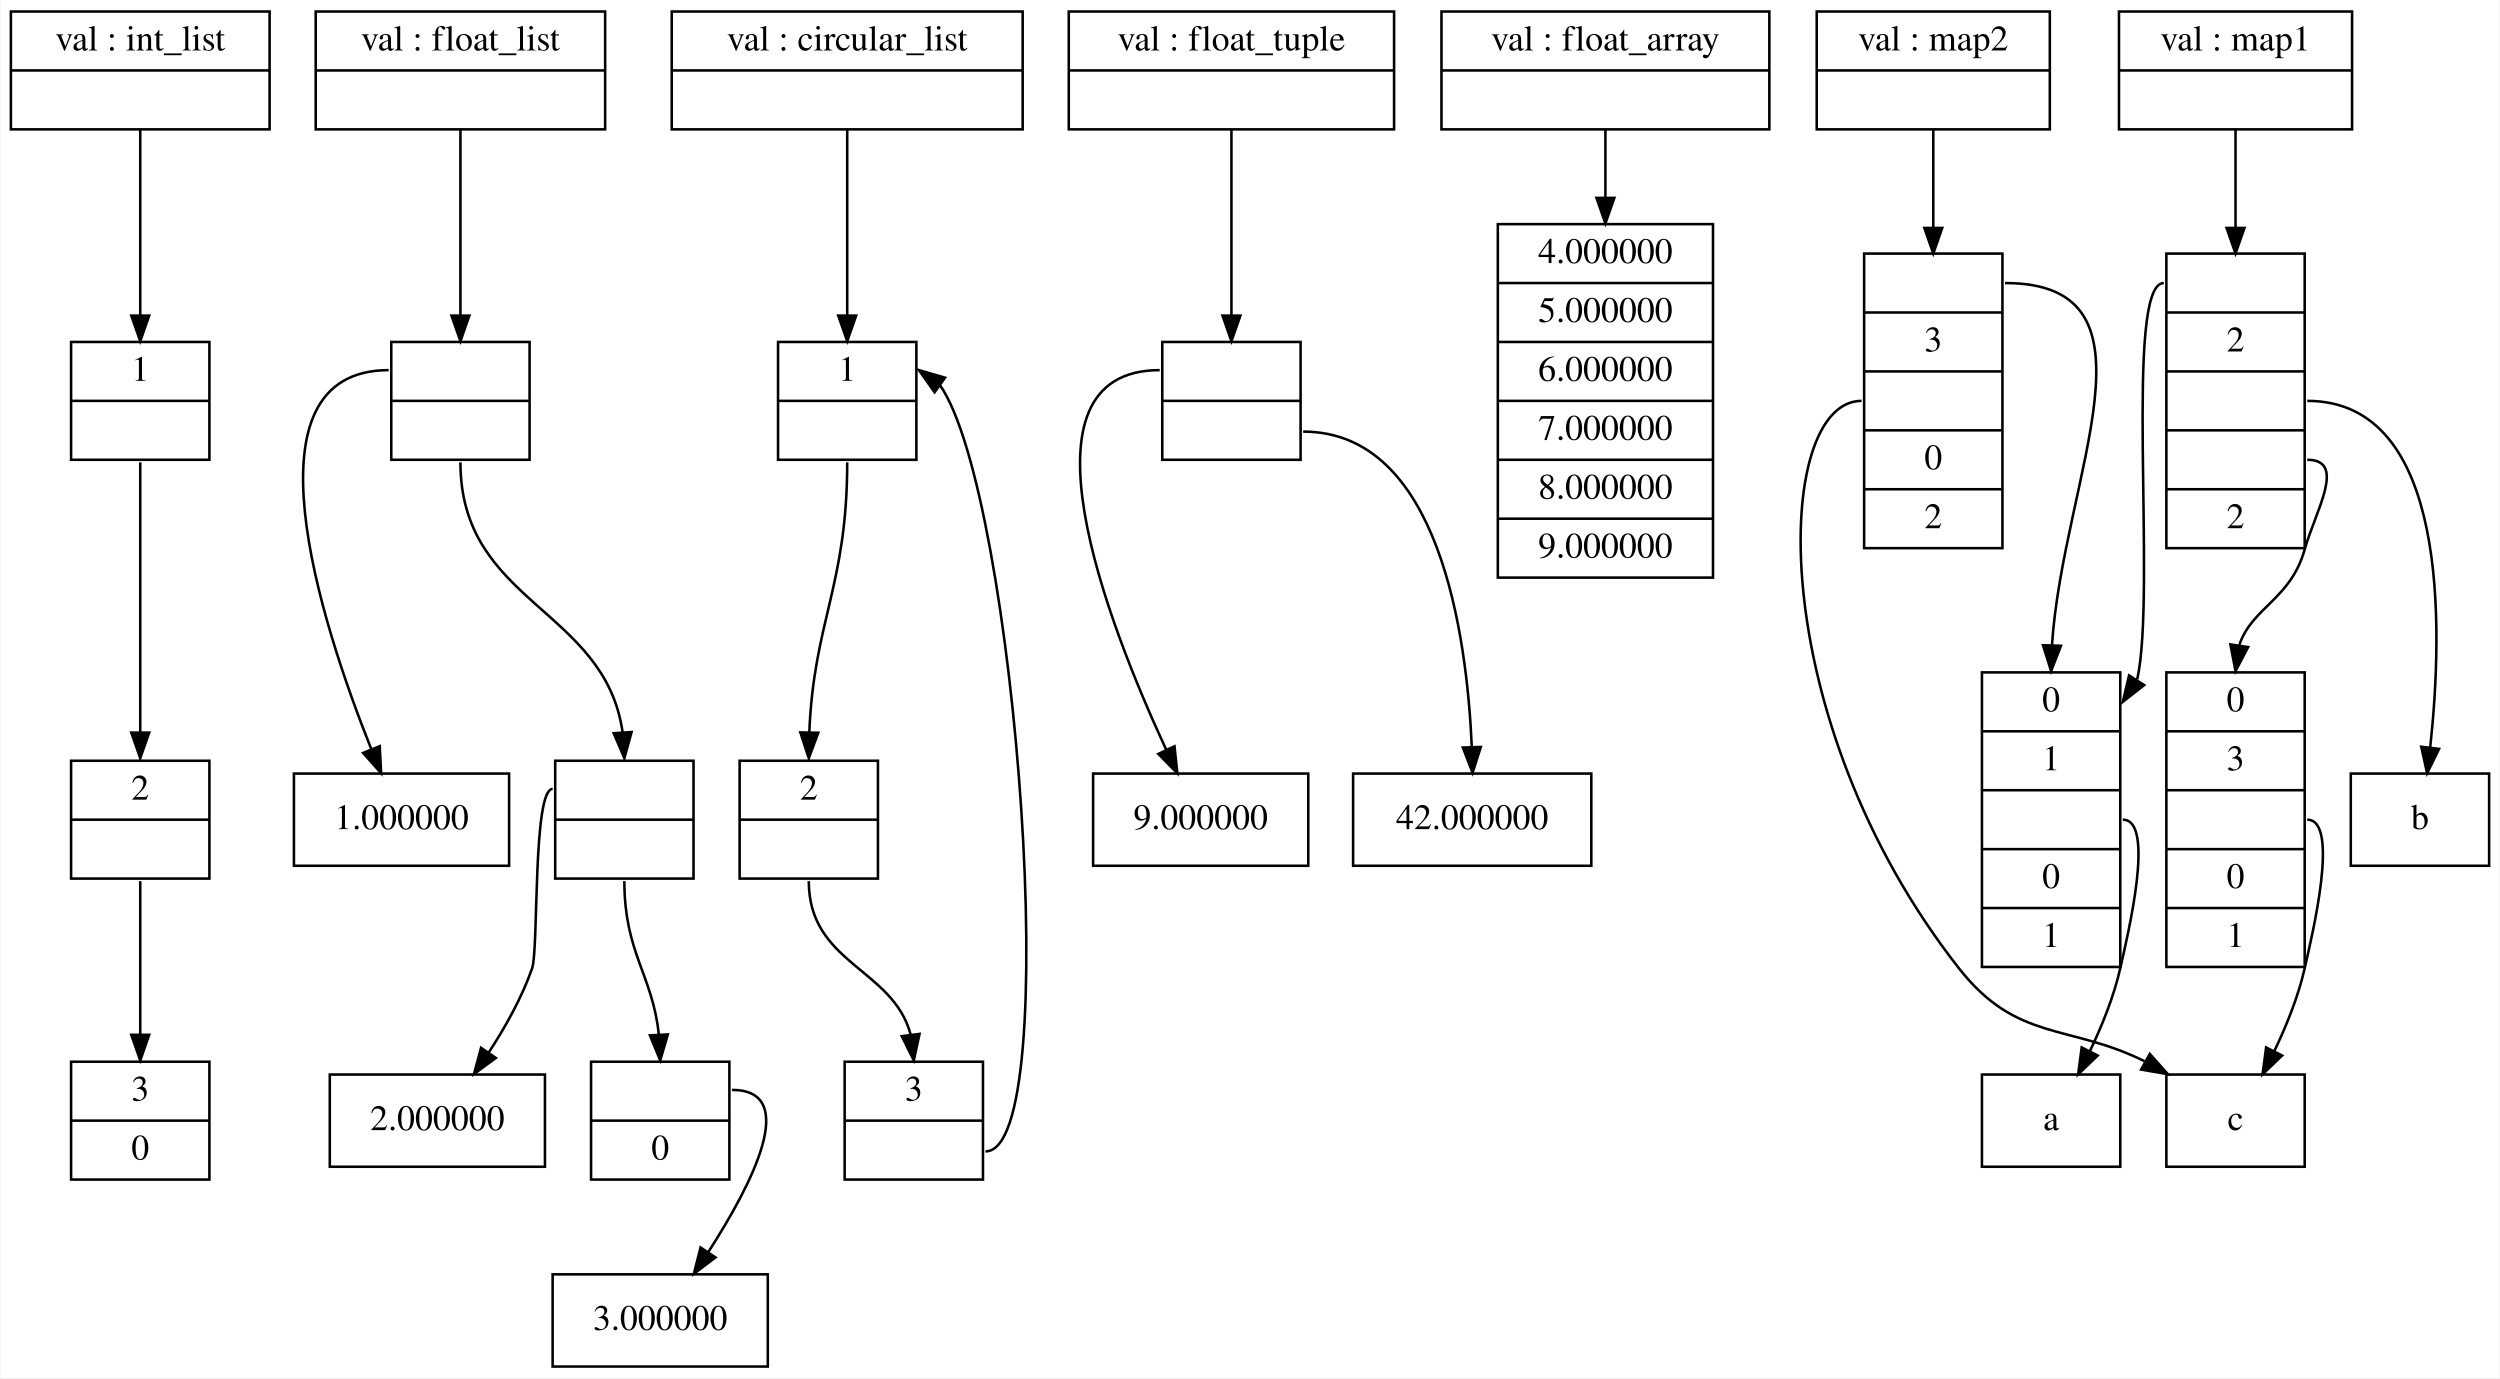
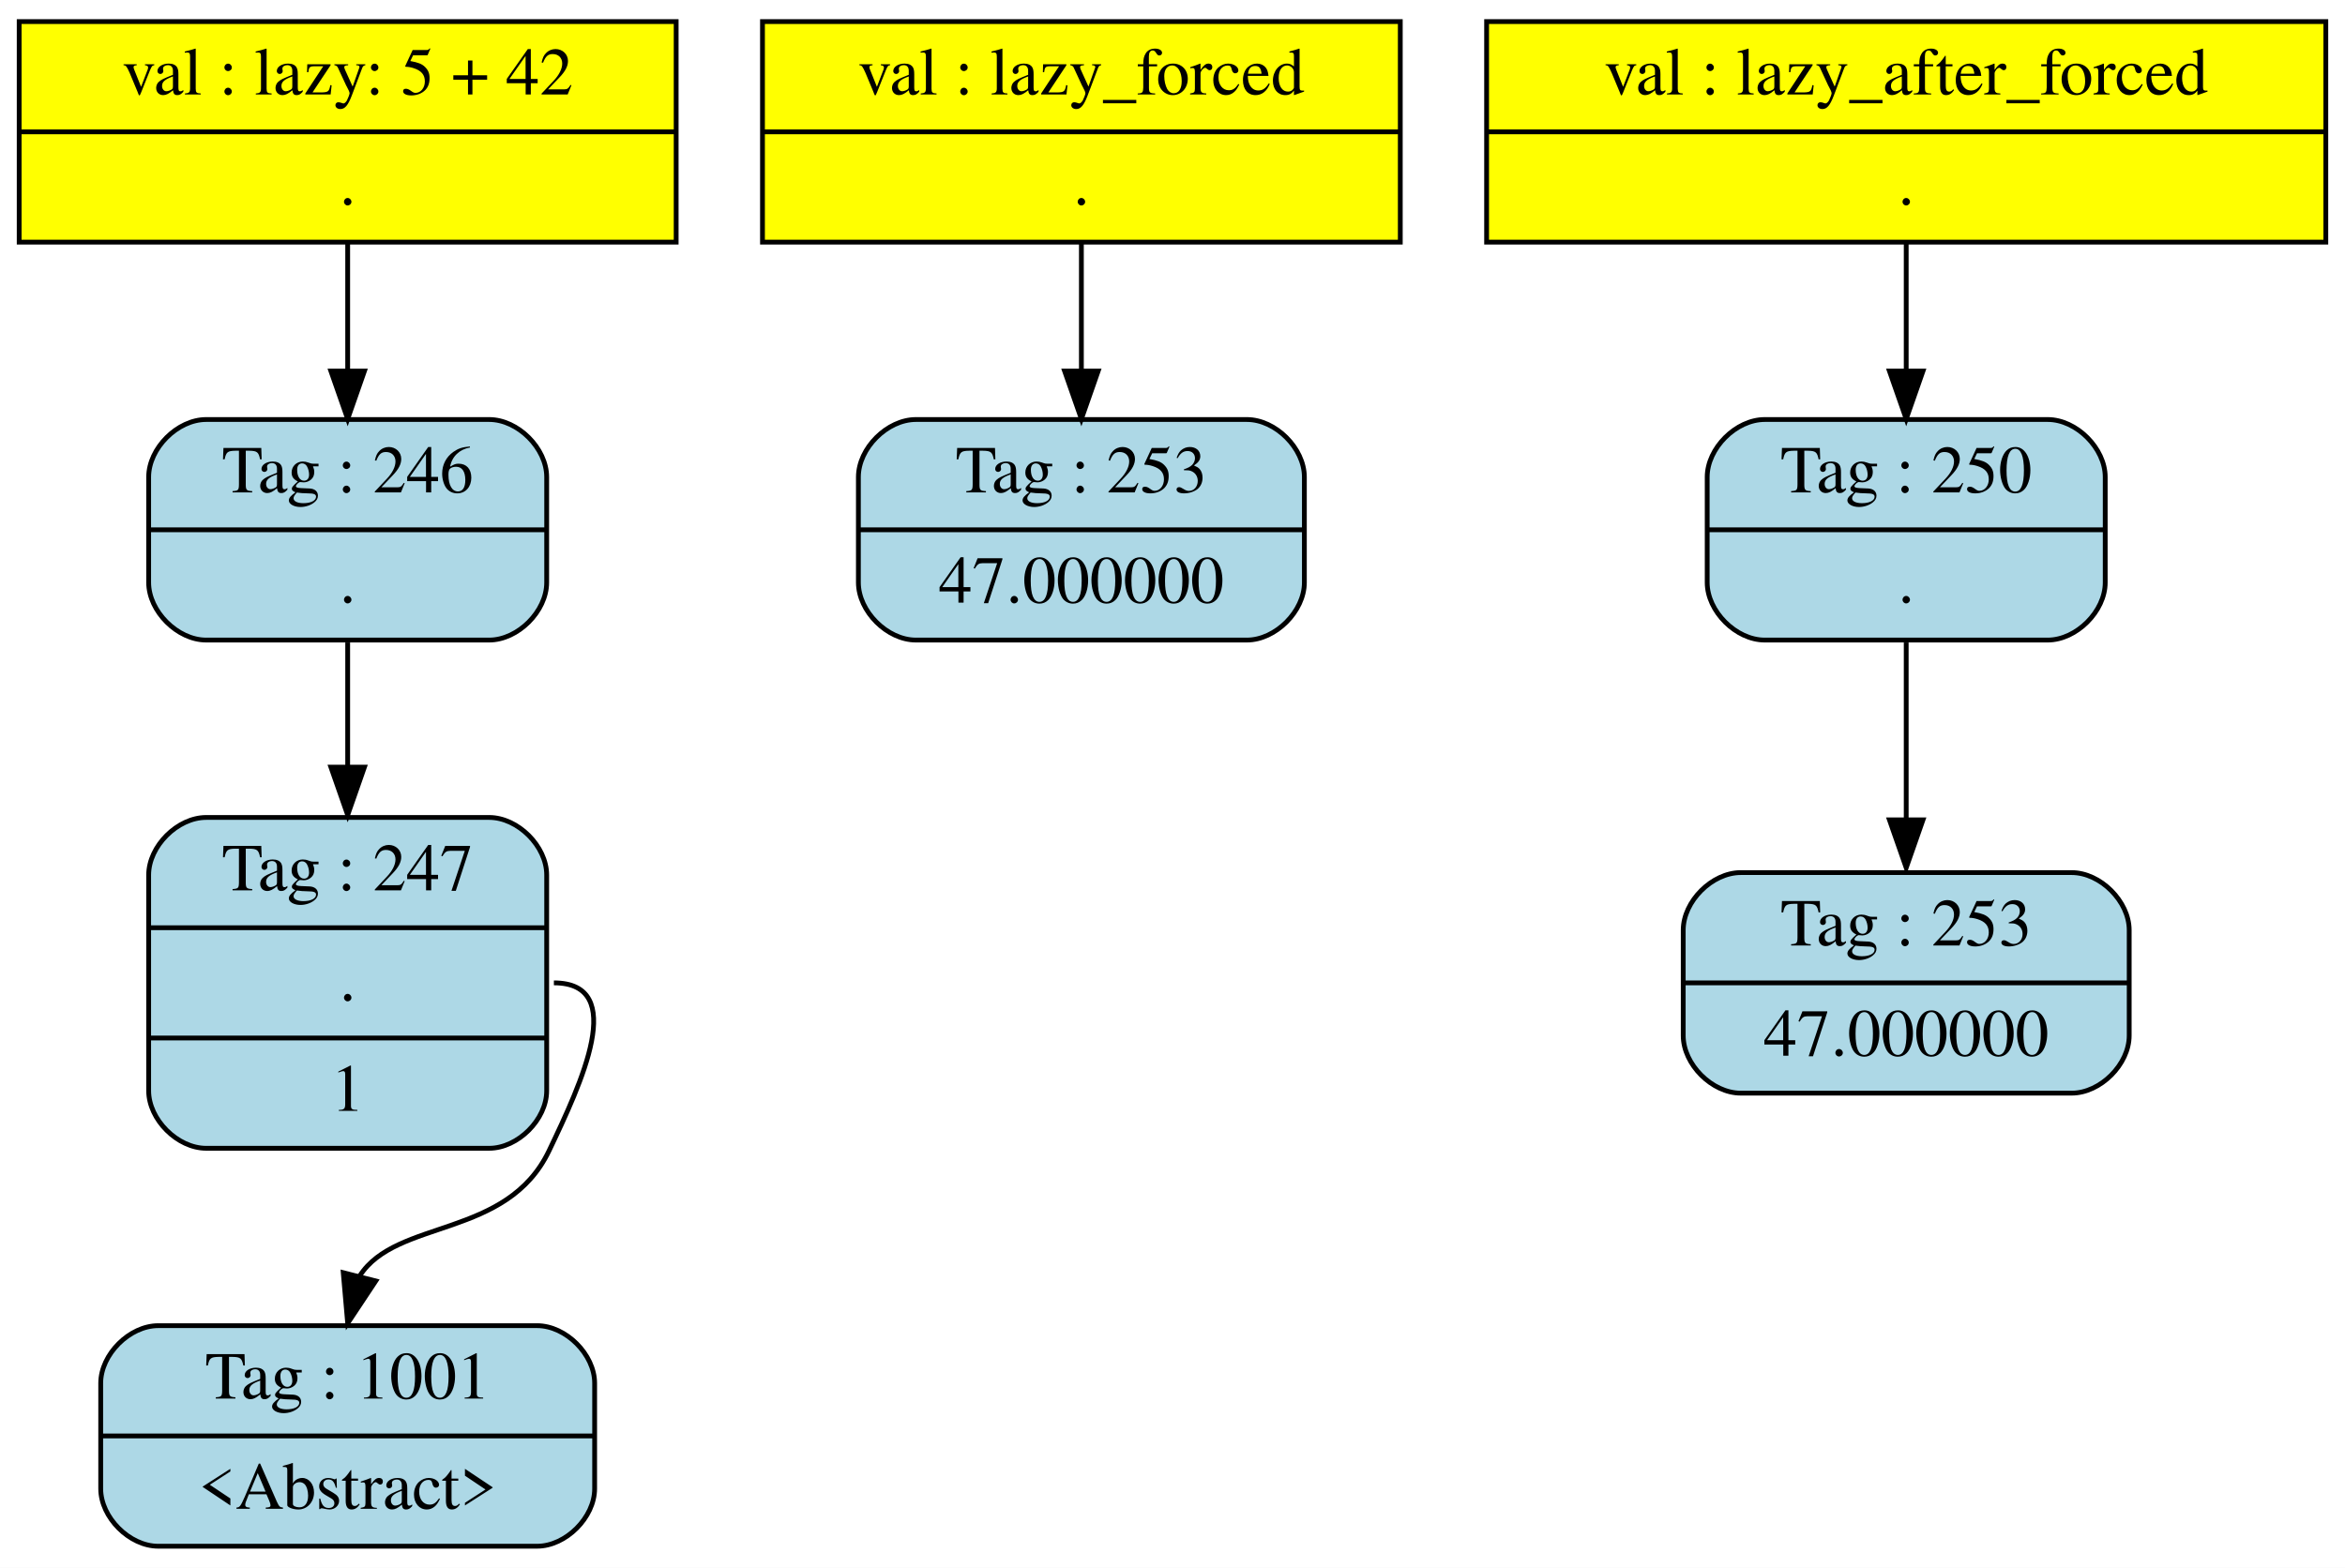
- <svg xmlns="http://www.w3.org/2000/svg" width="976pt" height="538pt" viewBox="0.00 0.00 975.50 538.00">
-   <g id="graph0" class="graph" transform="scale(1 1) rotate(0) translate(4 534)">
-     <polygon fill="white" stroke="none" points="-4,4 -4,-534 971.5,-534 971.5,4 -4,4" />
+ <svg xmlns="http://www.w3.org/2000/svg" width="489pt" height="327pt" viewBox="0.00 0.00 489.00 327.00">
+   <g id="graph0" class="graph" transform="scale(1 1) rotate(0) translate(4 323)">
+     <polygon fill="white" stroke="none" points="-4,4 -4,-323 485,-323 485,4 -4,4" />
    <g id="node1" class="node">
-       <polygon fill="none" stroke="black" points="0,-483.5 0,-529.5 101,-529.5 101,-483.5 0,-483.5" />
-       <text text-anchor="middle" x="50.5" y="-514.3" font-family="Times,serif" font-size="14.00">val : int_list</text>
-       <polyline fill="none" stroke="black" points="0,-506.5 101,-506.5 " />
-       <text text-anchor="middle" x="50.5" y="-491.3" font-family="Times,serif" font-size="14.00"> </text>
+       <polygon fill="yellow" stroke="black" points="0,-272.5 0,-318.5 137,-318.5 137,-272.5 0,-272.5" />
+       <text text-anchor="middle" x="68.5" y="-303.3" font-family="Times,serif" font-size="14.00">val : lazy: 5 + 42</text>
+       <polyline fill="none" stroke="black" points="0,-295.5 137,-295.5 " />
+       <text text-anchor="middle" x="68.5" y="-280.3" font-family="Times,serif" font-size="14.00">.</text>
+     </g>
+     <g id="node4" class="node">
+       <path fill="lightblue" stroke="black" d="M39,-189.5C39,-189.5 98,-189.5 98,-189.5 104,-189.5 110,-195.5 110,-201.5 110,-201.5 110,-223.5 110,-223.5 110,-229.5 104,-235.5 98,-235.5 98,-235.5 39,-235.5 39,-235.5 33,-235.5 27,-229.5 27,-223.5 27,-223.5 27,-201.5 27,-201.5 27,-195.5 33,-189.5 39,-189.5" />
+       <text text-anchor="middle" x="68.5" y="-220.3" font-family="Times,serif" font-size="14.00">Tag : 246</text>
+       <polyline fill="none" stroke="black" points="27,-212.5 110,-212.5 " />
+       <text text-anchor="middle" x="68.5" y="-197.3" font-family="Times,serif" font-size="14.00">.</text>
+     </g>
+     <g id="edge1" class="edge">
+       <path fill="none" stroke="black" d="M68.5,-272.366C68.5,-264.152 68.5,-254.658 68.5,-245.725" />
+       <polygon fill="black" stroke="black" points="72,-245.607 68.5,-235.607 65,-245.607 72,-245.607" />
    </g>
    <g id="node2" class="node">
-       <polygon fill="none" stroke="black" points="23.5,-354.5 23.5,-400.5 77.5,-400.5 77.5,-354.5 23.5,-354.5" />
-       <text text-anchor="middle" x="50.5" y="-385.3" font-family="Times,serif" font-size="14.00">1</text>
-       <polyline fill="none" stroke="black" points="23.5,-377.5 77.5,-377.5 " />
-       <text text-anchor="middle" x="50.5" y="-362.3" font-family="Times,serif" font-size="14.00"> </text>
+       <polygon fill="yellow" stroke="black" points="155,-272.5 155,-318.5 288,-318.5 288,-272.5 155,-272.5" />
+       <text text-anchor="middle" x="221.5" y="-303.3" font-family="Times,serif" font-size="14.00">val : lazy_forced</text>
+       <polyline fill="none" stroke="black" points="155,-295.5 288,-295.5 " />
+       <text text-anchor="middle" x="221.5" y="-280.3" font-family="Times,serif" font-size="14.00">.</text>
    </g>
-     <g id="edge1" class="edge">
-       <path fill="none" stroke="black" d="M50.5,-483.378C50.5,-463.378 50.5,-433.677 50.5,-410.983" />
-       <polygon fill="black" stroke="black" points="54,-410.794 50.5,-400.794 47,-410.794 54,-410.794" />
+     <g id="node7" class="node">
+       <path fill="lightblue" stroke="black" d="M187,-189.5C187,-189.5 256,-189.5 256,-189.5 262,-189.5 268,-195.5 268,-201.5 268,-201.5 268,-223.5 268,-223.5 268,-229.5 262,-235.5 256,-235.5 256,-235.5 187,-235.5 187,-235.5 181,-235.5 175,-229.5 175,-223.5 175,-223.5 175,-201.5 175,-201.5 175,-195.5 181,-189.5 187,-189.5" />
+       <text text-anchor="middle" x="221.5" y="-220.3" font-family="Times,serif" font-size="14.00">Tag : 253</text>
+       <polyline fill="none" stroke="black" points="175,-212.5 268,-212.5 " />
+       <text text-anchor="middle" x="221.5" y="-197.3" font-family="Times,serif" font-size="14.00">47.000000</text>
+     </g>
+     <g id="edge4" class="edge">
+       <path fill="none" stroke="black" d="M221.5,-272.366C221.5,-264.152 221.5,-254.658 221.5,-245.725" />
+       <polygon fill="black" stroke="black" points="225,-245.607 221.5,-235.607 218,-245.607 225,-245.607" />
    </g>
    <g id="node3" class="node">
-       <polygon fill="none" stroke="black" points="23.5,-191 23.5,-237 77.5,-237 77.5,-191 23.5,-191" />
-       <text text-anchor="middle" x="50.5" y="-221.8" font-family="Times,serif" font-size="14.00">2</text>
-       <polyline fill="none" stroke="black" points="23.5,-214 77.5,-214 " />
-       <text text-anchor="middle" x="50.5" y="-198.8" font-family="Times,serif" font-size="14.00"> </text>
+       <polygon fill="yellow" stroke="black" points="306,-272.5 306,-318.5 481,-318.5 481,-272.5 306,-272.5" />
+       <text text-anchor="middle" x="393.5" y="-303.3" font-family="Times,serif" font-size="14.00">val : lazy_after_forced</text>
+       <polyline fill="none" stroke="black" points="306,-295.5 481,-295.5 " />
+       <text text-anchor="middle" x="393.5" y="-280.3" font-family="Times,serif" font-size="14.00">.</text>
+     </g>
+     <g id="node8" class="node">
+       <path fill="lightblue" stroke="black" d="M364,-189.5C364,-189.5 423,-189.5 423,-189.5 429,-189.5 435,-195.5 435,-201.5 435,-201.5 435,-223.5 435,-223.5 435,-229.5 429,-235.5 423,-235.5 423,-235.5 364,-235.5 364,-235.5 358,-235.5 352,-229.5 352,-223.5 352,-223.5 352,-201.5 352,-201.5 352,-195.5 358,-189.5 364,-189.5" />
+       <text text-anchor="middle" x="393.5" y="-220.3" font-family="Times,serif" font-size="14.00">Tag : 250</text>
+       <polyline fill="none" stroke="black" points="352,-212.5 435,-212.5 " />
+       <text text-anchor="middle" x="393.5" y="-197.3" font-family="Times,serif" font-size="14.00">.</text>
+     </g>
+     <g id="edge5" class="edge">
+       <path fill="none" stroke="black" d="M393.5,-272.366C393.5,-264.152 393.5,-254.658 393.5,-245.725" />
+       <polygon fill="black" stroke="black" points="397,-245.607 393.5,-235.607 390,-245.607 397,-245.607" />
+     </g>
+     <g id="node5" class="node">
+       <path fill="lightblue" stroke="black" d="M39,-83.5C39,-83.5 98,-83.5 98,-83.5 104,-83.5 110,-89.5 110,-95.5 110,-95.5 110,-140.5 110,-140.5 110,-146.5 104,-152.5 98,-152.5 98,-152.5 39,-152.5 39,-152.5 33,-152.5 27,-146.5 27,-140.5 27,-140.5 27,-95.5 27,-95.5 27,-89.5 33,-83.5 39,-83.5" />
+       <text text-anchor="middle" x="68.5" y="-137.3" font-family="Times,serif" font-size="14.00">Tag : 247</text>
+       <polyline fill="none" stroke="black" points="27,-129.5 110,-129.5 " />
+       <text text-anchor="middle" x="68.5" y="-114.3" font-family="Times,serif" font-size="14.00">.</text>
+       <polyline fill="none" stroke="black" points="27,-106.5 110,-106.5 " />
+       <text text-anchor="middle" x="68.5" y="-91.3" font-family="Times,serif" font-size="14.00">1</text>
+     </g>
+     <g id="edge2" class="edge">
+       <path fill="none" stroke="black" d="M68.5,-189C68.5,-177 68.5,-171.75 68.5,-163.125" />
+       <polygon fill="black" stroke="black" points="72,-163 68.5,-153 65,-163 72,-163" />
+     </g>
+     <g id="node6" class="node">
+       <path fill="lightblue" stroke="black" d="M29,-0.5C29,-0.5 108,-0.5 108,-0.5 114,-0.5 120,-6.5 120,-12.5 120,-12.5 120,-34.5 120,-34.5 120,-40.5 114,-46.5 108,-46.5 108,-46.5 29,-46.5 29,-46.5 23,-46.5 17,-40.5 17,-34.5 17,-34.5 17,-12.5 17,-12.5 17,-6.5 23,-0.5 29,-0.5" />
+       <text text-anchor="middle" x="68.5" y="-31.3" font-family="Times,serif" font-size="14.00">Tag : 1001</text>
+       <polyline fill="none" stroke="black" points="17,-23.5 120,-23.5 " />
+       <text text-anchor="middle" x="68.5" y="-8.3" font-family="Times,serif" font-size="14.00">&lt;Abstract&gt;</text>
    </g>
    <g id="edge3" class="edge">
-       <path fill="none" stroke="black" d="M50.5,-353.5C50.5,-305.676 50.5,-291.268 50.5,-248.012" />
-       <polygon fill="black" stroke="black" points="54,-248 50.5,-238 47,-248 54,-248" />
-     </g>
-     <g id="node4" class="node">
-       <polygon fill="none" stroke="black" points="23.5,-73.5 23.5,-119.5 77.5,-119.5 77.5,-73.5 23.5,-73.5" />
-       <text text-anchor="middle" x="50.5" y="-104.3" font-family="Times,serif" font-size="14.00">3</text>
-       <polyline fill="none" stroke="black" points="23.5,-96.5 77.5,-96.5 " />
-       <text text-anchor="middle" x="50.5" y="-81.3" font-family="Times,serif" font-size="14.00">0</text>
-     </g>
-     <g id="edge2" class="edge">
-       <path fill="none" stroke="black" d="M50.5,-190C50.5,-162.535 50.5,-153.254 50.5,-130.051" />
-       <polygon fill="black" stroke="black" points="54,-130 50.5,-120 47,-130 54,-130" />
-     </g>
-     <g id="node5" class="node">
-       <polygon fill="none" stroke="black" points="119,-483.5 119,-529.5 232,-529.5 232,-483.5 119,-483.5" />
-       <text text-anchor="middle" x="175.5" y="-514.3" font-family="Times,serif" font-size="14.00">val : float_list</text>
-       <polyline fill="none" stroke="black" points="119,-506.5 232,-506.5 " />
-       <text text-anchor="middle" x="175.5" y="-491.3" font-family="Times,serif" font-size="14.00"> </text>
-     </g>
-     <g id="node6" class="node">
-       <polygon fill="none" stroke="black" points="148.5,-354.5 148.5,-400.5 202.5,-400.5 202.5,-354.5 148.5,-354.5" />
-       <text text-anchor="middle" x="175.5" y="-385.3" font-family="Times,serif" font-size="14.00"> </text>
-       <polyline fill="none" stroke="black" points="148.5,-377.5 202.5,-377.5 " />
-       <text text-anchor="middle" x="175.5" y="-362.3" font-family="Times,serif" font-size="14.00"> </text>
-     </g>
-     <g id="edge4" class="edge">
-       <path fill="none" stroke="black" d="M175.5,-483.378C175.5,-463.378 175.5,-433.677 175.5,-410.983" />
-       <polygon fill="black" stroke="black" points="179,-410.794 175.5,-400.794 172,-410.794 179,-410.794" />
-     </g>
-     <g id="node7" class="node">
-       <polygon fill="none" stroke="black" points="110.5,-196 110.5,-232 194.5,-232 194.5,-196 110.5,-196" />
-       <text text-anchor="middle" x="152.5" y="-210.3" font-family="Times,serif" font-size="14.00">1.000000</text>
-     </g>
-     <g id="edge8" class="edge">
-       <path fill="none" stroke="black" d="M147.5,-389.5C89.041,-389.5 120.98,-291 140.68,-241.586" />
-       <polygon fill="black" stroke="black" points="144.005,-242.702 144.544,-232.121 137.524,-240.056 144.005,-242.702" />
-     </g>
-     <g id="node8" class="node">
-       <polygon fill="none" stroke="black" points="212.5,-191 212.5,-237 266.5,-237 266.5,-191 212.5,-191" />
-       <text text-anchor="middle" x="239.5" y="-221.8" font-family="Times,serif" font-size="14.00"> </text>
-       <polyline fill="none" stroke="black" points="212.5,-214 266.5,-214 " />
-       <text text-anchor="middle" x="239.5" y="-198.8" font-family="Times,serif" font-size="14.00"> </text>
-     </g>
-     <g id="edge9" class="edge">
-       <path fill="none" stroke="black" d="M175.5,-353.5C175.5,-298.366 231.985,-296.682 238.825,-248.021" />
-       <polygon fill="black" stroke="black" points="242.319,-248.213 239.5,-238 235.335,-247.742 242.319,-248.213" />
+       <path fill="none" stroke="black" d="M111.5,-118C127.062,-118 117.204,-97.044 110.5,-83 101.729,-64.626 78.682,-68.856 71.018,-56.89" />
+       <polygon fill="black" stroke="black" points="74.359,-55.827 68.5,-47 67.576,-57.554 74.359,-55.827" />
    </g>
    <g id="node9" class="node">
-       <polygon fill="none" stroke="black" points="124.5,-78.5 124.5,-114.5 208.5,-114.5 208.5,-78.5 124.5,-78.5" />
-       <text text-anchor="middle" x="166.5" y="-92.8" font-family="Times,serif" font-size="14.00">2.000000</text>
+       <path fill="lightblue" stroke="black" d="M359,-95C359,-95 428,-95 428,-95 434,-95 440,-101 440,-107 440,-107 440,-129 440,-129 440,-135 434,-141 428,-141 428,-141 359,-141 359,-141 353,-141 347,-135 347,-129 347,-129 347,-107 347,-107 347,-101 353,-95 359,-95" />
+       <text text-anchor="middle" x="393.5" y="-125.8" font-family="Times,serif" font-size="14.00">Tag : 253</text>
+       <polyline fill="none" stroke="black" points="347,-118 440,-118 " />
+       <text text-anchor="middle" x="393.5" y="-102.8" font-family="Times,serif" font-size="14.00">47.000000</text>
    </g>
    <g id="edge6" class="edge">
-       <path fill="none" stroke="black" d="M211.5,-226C203.672,-226 206.074,-163.393 203.5,-156 199.519,-144.566 193.04,-133.029 186.608,-123.197" />
-       <polygon fill="black" stroke="black" points="189.326,-120.972 180.787,-114.699 183.551,-124.927 189.326,-120.972" />
-     </g>
-     <g id="node10" class="node">
-       <polygon fill="none" stroke="black" points="226.5,-73.5 226.5,-119.5 280.5,-119.5 280.5,-73.5 226.5,-73.5" />
-       <text text-anchor="middle" x="253.5" y="-104.3" font-family="Times,serif" font-size="14.00"> </text>
-       <polyline fill="none" stroke="black" points="226.5,-96.5 280.5,-96.5 " />
-       <text text-anchor="middle" x="253.5" y="-81.3" font-family="Times,serif" font-size="14.00">0</text>
-     </g>
-     <g id="edge7" class="edge">
-       <path fill="none" stroke="black" d="M239.5,-190C239.5,-161.991 250.411,-153.607 252.968,-130.198" />
-       <polygon fill="black" stroke="black" points="256.474,-130.169 253.5,-120 249.484,-129.804 256.474,-130.169" />
-     </g>
-     <g id="node11" class="node">
-       <polygon fill="none" stroke="black" points="211.5,-0.5 211.5,-36.5 295.5,-36.5 295.5,-0.5 211.5,-0.5" />
-       <text text-anchor="middle" x="253.5" y="-14.8" font-family="Times,serif" font-size="14.00">3.000000</text>
-     </g>
-     <g id="edge5" class="edge">
-       <path fill="none" stroke="black" d="M281.5,-108.5C308.257,-108.5 289.41,-71.782 272.299,-45.252" />
-       <polygon fill="black" stroke="black" points="275.078,-43.109 266.632,-36.713 269.246,-46.98 275.078,-43.109" />
-     </g>
-     <g id="node12" class="node">
-       <polygon fill="none" stroke="black" points="258,-483.5 258,-529.5 395,-529.5 395,-483.5 258,-483.5" />
-       <text text-anchor="middle" x="326.5" y="-514.3" font-family="Times,serif" font-size="14.00">val : circular_list</text>
-       <polyline fill="none" stroke="black" points="258,-506.5 395,-506.5 " />
-       <text text-anchor="middle" x="326.5" y="-491.3" font-family="Times,serif" font-size="14.00"> </text>
-     </g>
-     <g id="node13" class="node">
-       <polygon fill="none" stroke="black" points="299.5,-354.5 299.5,-400.5 353.5,-400.5 353.5,-354.5 299.5,-354.5" />
-       <text text-anchor="middle" x="326.5" y="-385.3" font-family="Times,serif" font-size="14.00">1</text>
-       <polyline fill="none" stroke="black" points="299.5,-377.5 353.5,-377.5 " />
-       <text text-anchor="middle" x="326.5" y="-362.3" font-family="Times,serif" font-size="14.00"> </text>
-     </g>
-     <g id="edge10" class="edge">
-       <path fill="none" stroke="black" d="M326.5,-483.378C326.5,-463.378 326.5,-433.677 326.5,-410.983" />
-       <polygon fill="black" stroke="black" points="330,-410.794 326.5,-400.794 323,-410.794 330,-410.794" />
-     </g>
-     <g id="node14" class="node">
-       <polygon fill="none" stroke="black" points="284.5,-191 284.5,-237 338.5,-237 338.5,-191 284.5,-191" />
-       <text text-anchor="middle" x="311.5" y="-221.8" font-family="Times,serif" font-size="14.00">2</text>
-       <polyline fill="none" stroke="black" points="284.5,-214 338.5,-214 " />
-       <text text-anchor="middle" x="311.5" y="-198.8" font-family="Times,serif" font-size="14.00"> </text>
-     </g>
-     <g id="edge13" class="edge">
-       <path fill="none" stroke="black" d="M326.5,-353.5C326.5,-305.274 313.481,-291.587 311.701,-248.083" />
-       <polygon fill="black" stroke="black" points="315.198,-247.928 311.5,-238 308.2,-248.068 315.198,-247.928" />
-     </g>
-     <g id="node15" class="node">
-       <polygon fill="none" stroke="black" points="325.5,-73.5 325.5,-119.5 379.5,-119.5 379.5,-73.5 325.5,-73.5" />
-       <text text-anchor="middle" x="352.5" y="-104.3" font-family="Times,serif" font-size="14.00">3</text>
-       <polyline fill="none" stroke="black" points="325.5,-96.5 379.5,-96.5 " />
-       <text text-anchor="middle" x="352.5" y="-81.3" font-family="Times,serif" font-size="14.00"> </text>
-     </g>
-     <g id="edge12" class="edge">
-       <path fill="none" stroke="black" d="M311.5,-190C311.5,-157.748 344.308,-156.034 351.228,-130.224" />
-       <polygon fill="black" stroke="black" points="354.739,-130.356 352.5,-120 347.792,-129.491 354.739,-130.356" />
-     </g>
-     <g id="edge11" class="edge">
-       <path fill="none" stroke="black" d="M380.5,-84.5C411.722,-84.5 392.374,-341.513 362.68,-383.68" />
-       <polygon fill="black" stroke="black" points="360.619,-380.85 354.5,-389.5 364.677,-386.554 360.619,-380.85" />
-     </g>
-     <g id="node16" class="node">
-       <polygon fill="none" stroke="black" points="413,-483.5 413,-529.5 540,-529.5 540,-483.5 413,-483.5" />
-       <text text-anchor="middle" x="476.5" y="-514.3" font-family="Times,serif" font-size="14.00">val : float_tuple</text>
-       <polyline fill="none" stroke="black" points="413,-506.5 540,-506.5 " />
-       <text text-anchor="middle" x="476.5" y="-491.3" font-family="Times,serif" font-size="14.00"> </text>
-     </g>
-     <g id="node17" class="node">
-       <polygon fill="none" stroke="black" points="449.5,-354.5 449.5,-400.5 503.5,-400.5 503.5,-354.5 449.5,-354.5" />
-       <text text-anchor="middle" x="476.5" y="-385.3" font-family="Times,serif" font-size="14.00"> </text>
-       <polyline fill="none" stroke="black" points="449.5,-377.5 503.5,-377.5 " />
-       <text text-anchor="middle" x="476.5" y="-362.3" font-family="Times,serif" font-size="14.00"> </text>
-     </g>
-     <g id="edge14" class="edge">
-       <path fill="none" stroke="black" d="M476.5,-483.378C476.5,-463.378 476.5,-433.677 476.5,-410.983" />
-       <polygon fill="black" stroke="black" points="480,-410.794 476.5,-400.794 473,-410.794 480,-410.794" />
-     </g>
-     <g id="node18" class="node">
-       <polygon fill="none" stroke="black" points="422.5,-196 422.5,-232 506.5,-232 506.5,-196 422.5,-196" />
-       <text text-anchor="middle" x="464.5" y="-210.3" font-family="Times,serif" font-size="14.00">9.000000</text>
-     </g>
-     <g id="edge15" class="edge">
-       <path fill="none" stroke="black" d="M448.5,-389.5C389.7,-389.5 428.204,-290.588 451.053,-241.277" />
-       <polygon fill="black" stroke="black" points="454.272,-242.657 455.38,-232.121 447.943,-239.666 454.272,-242.657" />
-     </g>
-     <g id="node19" class="node">
-       <polygon fill="none" stroke="black" points="524,-196 524,-232 617,-232 617,-196 524,-196" />
-       <text text-anchor="middle" x="570.5" y="-210.3" font-family="Times,serif" font-size="14.00">42.000000</text>
-     </g>
-     <g id="edge16" class="edge">
-       <path fill="none" stroke="black" d="M504.5,-365.5C557.641,-365.5 568.434,-286.187 570.341,-242.334" />
-       <polygon fill="black" stroke="black" points="573.841,-242.377 570.65,-232.274 566.844,-242.162 573.841,-242.377" />
-     </g>
-     <g id="node20" class="node">
-       <polygon fill="none" stroke="black" points="558.5,-483.5 558.5,-529.5 686.5,-529.5 686.5,-483.5 558.5,-483.5" />
-       <text text-anchor="middle" x="622.5" y="-514.3" font-family="Times,serif" font-size="14.00">val : float_array</text>
-       <polyline fill="none" stroke="black" points="558.5,-506.5 686.5,-506.5 " />
-       <text text-anchor="middle" x="622.5" y="-491.3" font-family="Times,serif" font-size="14.00"> </text>
-     </g>
-     <g id="node21" class="node">
-       <polygon fill="none" stroke="black" points="580.5,-308.5 580.5,-446.5 664.5,-446.5 664.5,-308.5 580.5,-308.5" />
-       <text text-anchor="middle" x="622.5" y="-431.3" font-family="Times,serif" font-size="14.00">4.000000</text>
-       <polyline fill="none" stroke="black" points="580.5,-423.5 664.5,-423.5 " />
-       <text text-anchor="middle" x="622.5" y="-408.3" font-family="Times,serif" font-size="14.00">5.000000</text>
-       <polyline fill="none" stroke="black" points="580.5,-400.5 664.5,-400.5 " />
-       <text text-anchor="middle" x="622.5" y="-385.3" font-family="Times,serif" font-size="14.00">6.000000</text>
-       <polyline fill="none" stroke="black" points="580.5,-377.5 664.5,-377.5 " />
-       <text text-anchor="middle" x="622.5" y="-362.3" font-family="Times,serif" font-size="14.00">7.000000</text>
-       <polyline fill="none" stroke="black" points="580.5,-354.5 664.5,-354.5 " />
-       <text text-anchor="middle" x="622.5" y="-339.3" font-family="Times,serif" font-size="14.00">8.000000</text>
-       <polyline fill="none" stroke="black" points="580.5,-331.5 664.5,-331.5 " />
-       <text text-anchor="middle" x="622.5" y="-316.3" font-family="Times,serif" font-size="14.00">9.000000</text>
-     </g>
-     <g id="edge17" class="edge">
-       <path fill="none" stroke="black" d="M622.5,-483.378C622.5,-475.678 622.5,-466.539 622.5,-456.915" />
-       <polygon fill="black" stroke="black" points="626,-456.752 622.5,-446.752 619,-456.752 626,-456.752" />
-     </g>
-     <g id="node22" class="node">
-       <polygon fill="none" stroke="black" points="823,-483.5 823,-529.5 914,-529.5 914,-483.5 823,-483.5" />
-       <text text-anchor="middle" x="868.5" y="-514.3" font-family="Times,serif" font-size="14.00">val : map1</text>
-       <polyline fill="none" stroke="black" points="823,-506.5 914,-506.5 " />
-       <text text-anchor="middle" x="868.5" y="-491.3" font-family="Times,serif" font-size="14.00"> </text>
-     </g>
-     <g id="node23" class="node">
-       <polygon fill="none" stroke="black" points="841.5,-320 841.5,-435 895.5,-435 895.5,-320 841.5,-320" />
-       <text text-anchor="middle" x="868.5" y="-419.8" font-family="Times,serif" font-size="14.00"> </text>
-       <polyline fill="none" stroke="black" points="841.5,-412 895.5,-412 " />
-       <text text-anchor="middle" x="868.5" y="-396.8" font-family="Times,serif" font-size="14.00">2</text>
-       <polyline fill="none" stroke="black" points="841.5,-389 895.5,-389 " />
-       <text text-anchor="middle" x="868.5" y="-373.8" font-family="Times,serif" font-size="14.00"> </text>
-       <polyline fill="none" stroke="black" points="841.5,-366 895.5,-366 " />
-       <text text-anchor="middle" x="868.5" y="-350.8" font-family="Times,serif" font-size="14.00"> </text>
-       <polyline fill="none" stroke="black" points="841.5,-343 895.5,-343 " />
-       <text text-anchor="middle" x="868.5" y="-327.8" font-family="Times,serif" font-size="14.00">2</text>
-     </g>
-     <g id="edge18" class="edge">
-       <path fill="none" stroke="black" d="M868.5,-483.378C868.5,-472.57 868.5,-458.929 868.5,-445.092" />
-       <polygon fill="black" stroke="black" points="872,-445.019 868.5,-435.019 865,-445.019 872,-445.019" />
-     </g>
-     <g id="node24" class="node">
-       <polygon fill="none" stroke="black" points="769.5,-156.5 769.5,-271.5 823.5,-271.5 823.5,-156.5 769.5,-156.5" />
-       <text text-anchor="middle" x="796.5" y="-256.3" font-family="Times,serif" font-size="14.00">0</text>
-       <polyline fill="none" stroke="black" points="769.5,-248.5 823.5,-248.5 " />
-       <text text-anchor="middle" x="796.5" y="-233.3" font-family="Times,serif" font-size="14.00">1</text>
-       <polyline fill="none" stroke="black" points="769.5,-225.5 823.5,-225.5 " />
-       <text text-anchor="middle" x="796.5" y="-210.3" font-family="Times,serif" font-size="14.00"> </text>
-       <polyline fill="none" stroke="black" points="769.5,-202.5 823.5,-202.5 " />
-       <text text-anchor="middle" x="796.5" y="-187.3" font-family="Times,serif" font-size="14.00">0</text>
-       <polyline fill="none" stroke="black" points="769.5,-179.5 823.5,-179.5 " />
-       <text text-anchor="middle" x="796.5" y="-164.3" font-family="Times,serif" font-size="14.00">1</text>
-     </g>
-     <g id="edge21" class="edge">
-       <path fill="none" stroke="black" d="M840.5,-423.5C824.813,-423.5 837.752,-302.751 830.117,-268.79" />
-       <polygon fill="black" stroke="black" points="832.834,-266.542 824.5,-260 826.935,-270.311 832.834,-266.542" />
-     </g>
-     <g id="node26" class="node">
-       <polygon fill="none" stroke="black" points="913.5,-196 913.5,-232 967.5,-232 967.5,-196 913.5,-196" />
-       <text text-anchor="middle" x="940.5" y="-210.3" font-family="Times,serif" font-size="14.00">b</text>
-     </g>
-     <g id="edge22" class="edge">
-       <path fill="none" stroke="black" d="M896.5,-377.5C951.86,-377.5 949.58,-289.013 944.507,-242.233" />
-       <polygon fill="black" stroke="black" points="947.96,-241.635 943.296,-232.122 941.01,-242.467 947.96,-241.635" />
-     </g>
-     <g id="node27" class="node">
-       <polygon fill="none" stroke="black" points="841.5,-156.5 841.5,-271.5 895.5,-271.5 895.5,-156.5 841.5,-156.5" />
-       <text text-anchor="middle" x="868.5" y="-256.3" font-family="Times,serif" font-size="14.00">0</text>
-       <polyline fill="none" stroke="black" points="841.5,-248.5 895.5,-248.5 " />
-       <text text-anchor="middle" x="868.5" y="-233.3" font-family="Times,serif" font-size="14.00">3</text>
-       <polyline fill="none" stroke="black" points="841.5,-225.5 895.5,-225.5 " />
-       <text text-anchor="middle" x="868.5" y="-210.3" font-family="Times,serif" font-size="14.00"> </text>
-       <polyline fill="none" stroke="black" points="841.5,-202.5 895.5,-202.5 " />
-       <text text-anchor="middle" x="868.5" y="-187.3" font-family="Times,serif" font-size="14.00">0</text>
-       <polyline fill="none" stroke="black" points="841.5,-179.5 895.5,-179.5 " />
-       <text text-anchor="middle" x="868.5" y="-164.3" font-family="Times,serif" font-size="14.00">1</text>
-     </g>
-     <g id="edge23" class="edge">
-       <path fill="none" stroke="black" d="M896.5,-354.5C912.062,-354.5 899.692,-334.487 895.5,-319.5 890.032,-299.951 874.839,-296.862 870,-282.189" />
-       <polygon fill="black" stroke="black" points="873.419,-281.383 868.5,-272 866.494,-282.403 873.419,-281.383" />
-     </g>
-     <g id="node25" class="node">
-       <polygon fill="none" stroke="black" points="769.5,-78.5 769.5,-114.5 823.5,-114.5 823.5,-78.5 769.5,-78.5" />
-       <text text-anchor="middle" x="796.5" y="-92.8" font-family="Times,serif" font-size="14.00">a</text>
-     </g>
-     <g id="edge19" class="edge">
-       <path fill="none" stroke="black" d="M824.5,-214C837.391,-214 826.333,-168.576 823.5,-156 821.006,-144.93 816.338,-133.427 811.577,-123.519" />
-       <polygon fill="black" stroke="black" points="814.689,-121.917 807.051,-114.574 808.443,-125.077 814.689,-121.917" />
-     </g>
-     <g id="node28" class="node">
-       <polygon fill="none" stroke="black" points="841.5,-78.5 841.5,-114.5 895.5,-114.5 895.5,-78.5 841.5,-78.5" />
-       <text text-anchor="middle" x="868.5" y="-92.8" font-family="Times,serif" font-size="14.00">c</text>
-     </g>
-     <g id="edge20" class="edge">
-       <path fill="none" stroke="black" d="M896.5,-214C909.391,-214 898.333,-168.576 895.5,-156 893.006,-144.93 888.338,-133.427 883.577,-123.519" />
-       <polygon fill="black" stroke="black" points="886.689,-121.917 879.051,-114.574 880.443,-125.077 886.689,-121.917" />
-     </g>
-     <g id="node29" class="node">
-       <polygon fill="none" stroke="black" points="705,-483.5 705,-529.5 796,-529.5 796,-483.5 705,-483.5" />
-       <text text-anchor="middle" x="750.5" y="-514.3" font-family="Times,serif" font-size="14.00">val : map2</text>
-       <polyline fill="none" stroke="black" points="705,-506.5 796,-506.5 " />
-       <text text-anchor="middle" x="750.5" y="-491.3" font-family="Times,serif" font-size="14.00"> </text>
-     </g>
-     <g id="node30" class="node">
-       <polygon fill="none" stroke="black" points="723.5,-320 723.5,-435 777.5,-435 777.5,-320 723.5,-320" />
-       <text text-anchor="middle" x="750.5" y="-419.8" font-family="Times,serif" font-size="14.00"> </text>
-       <polyline fill="none" stroke="black" points="723.5,-412 777.5,-412 " />
-       <text text-anchor="middle" x="750.5" y="-396.8" font-family="Times,serif" font-size="14.00">3</text>
-       <polyline fill="none" stroke="black" points="723.5,-389 777.5,-389 " />
-       <text text-anchor="middle" x="750.5" y="-373.8" font-family="Times,serif" font-size="14.00"> </text>
-       <polyline fill="none" stroke="black" points="723.5,-366 777.5,-366 " />
-       <text text-anchor="middle" x="750.5" y="-350.8" font-family="Times,serif" font-size="14.00">0</text>
-       <polyline fill="none" stroke="black" points="723.5,-343 777.5,-343 " />
-       <text text-anchor="middle" x="750.5" y="-327.8" font-family="Times,serif" font-size="14.00">2</text>
-     </g>
-     <g id="edge24" class="edge">
-       <path fill="none" stroke="black" d="M750.5,-483.378C750.5,-472.57 750.5,-458.929 750.5,-445.092" />
-       <polygon fill="black" stroke="black" points="754,-445.019 750.5,-435.019 747,-445.019 754,-445.019" />
-     </g>
-     <g id="edge25" class="edge">
-       <path fill="none" stroke="black" d="M778.5,-423.5C842.996,-423.5 801.084,-347.781 796.837,-282.035" />
-       <polygon fill="black" stroke="black" points="800.334,-281.877 796.5,-272 793.337,-282.112 800.334,-281.877" />
-     </g>
-     <g id="edge26" class="edge">
-       <path fill="none" stroke="black" d="M722.5,-377.5C687.758,-377.5 683.832,-253.802 760.5,-156 783.157,-127.098 803.243,-134.425 832.981,-119.7" />
-       <polygon fill="black" stroke="black" points="835.043,-122.558 842.082,-114.639 831.641,-116.441 835.043,-122.558" />
+       <path fill="none" stroke="black" d="M393.5,-189C393.5,-172.028 393.5,-165.398 393.5,-152.304" />
+       <polygon fill="black" stroke="black" points="397,-152 393.5,-142 390,-152 397,-152" />
    </g>
  </g>
</svg>
